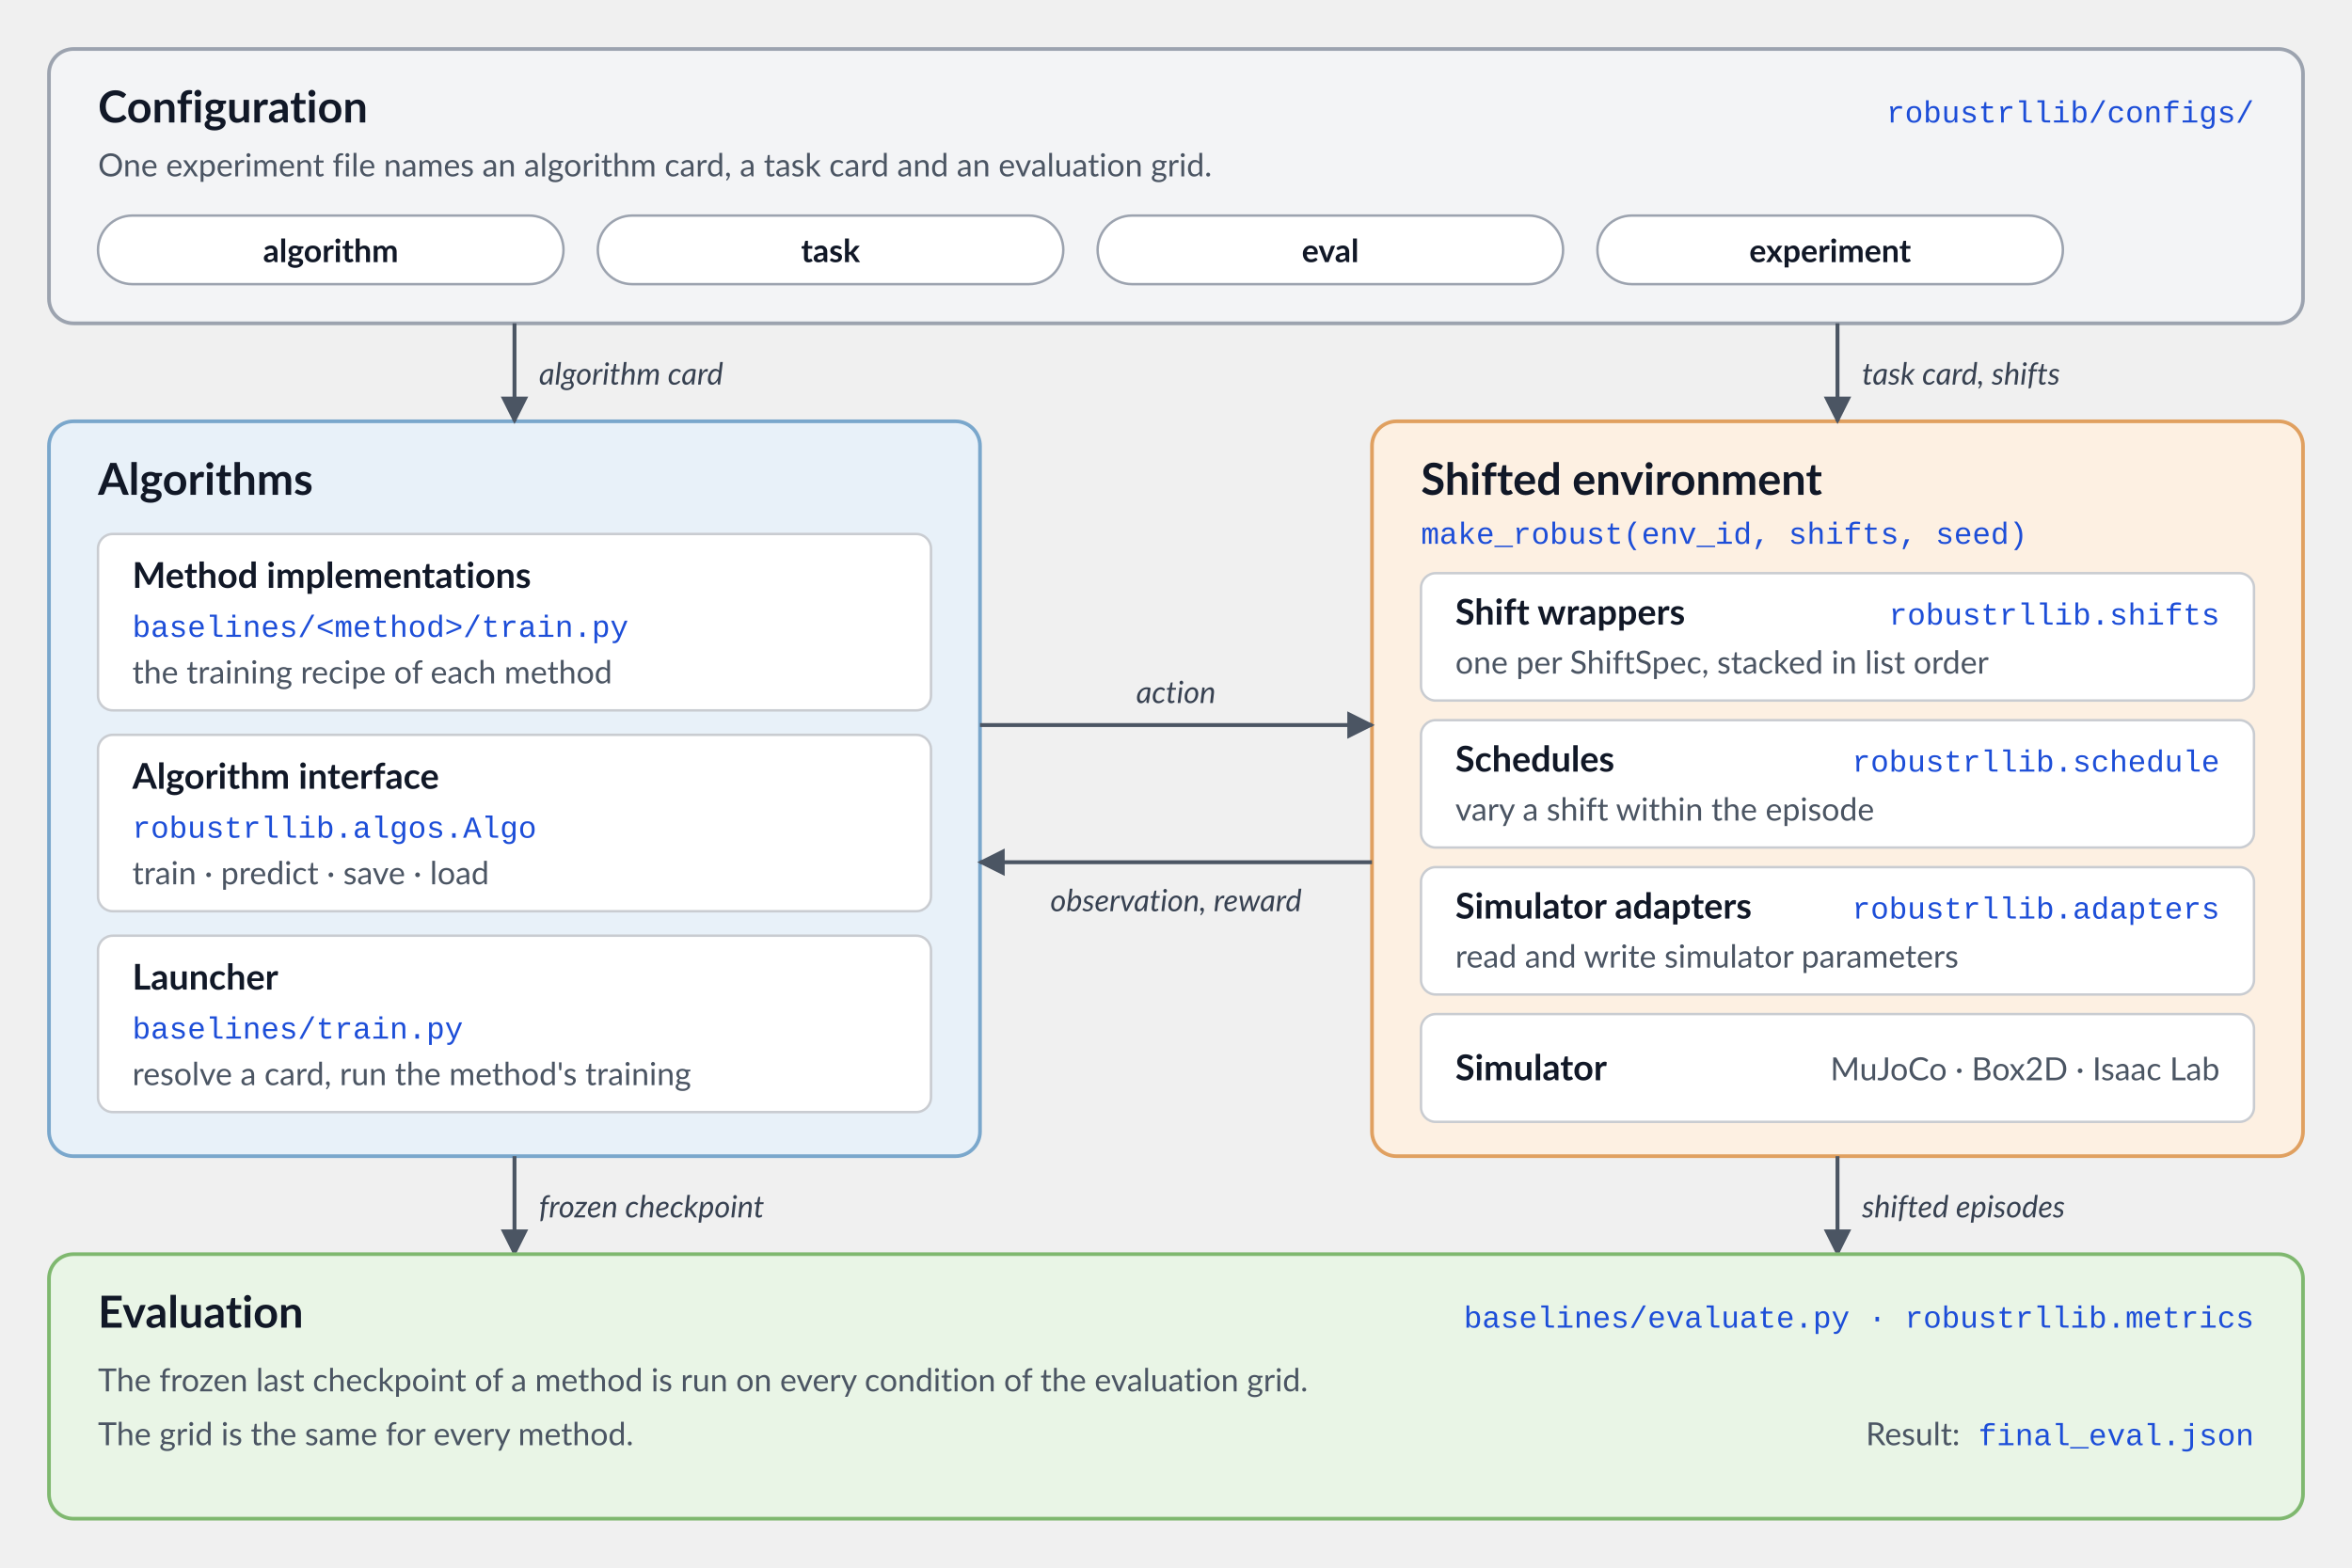
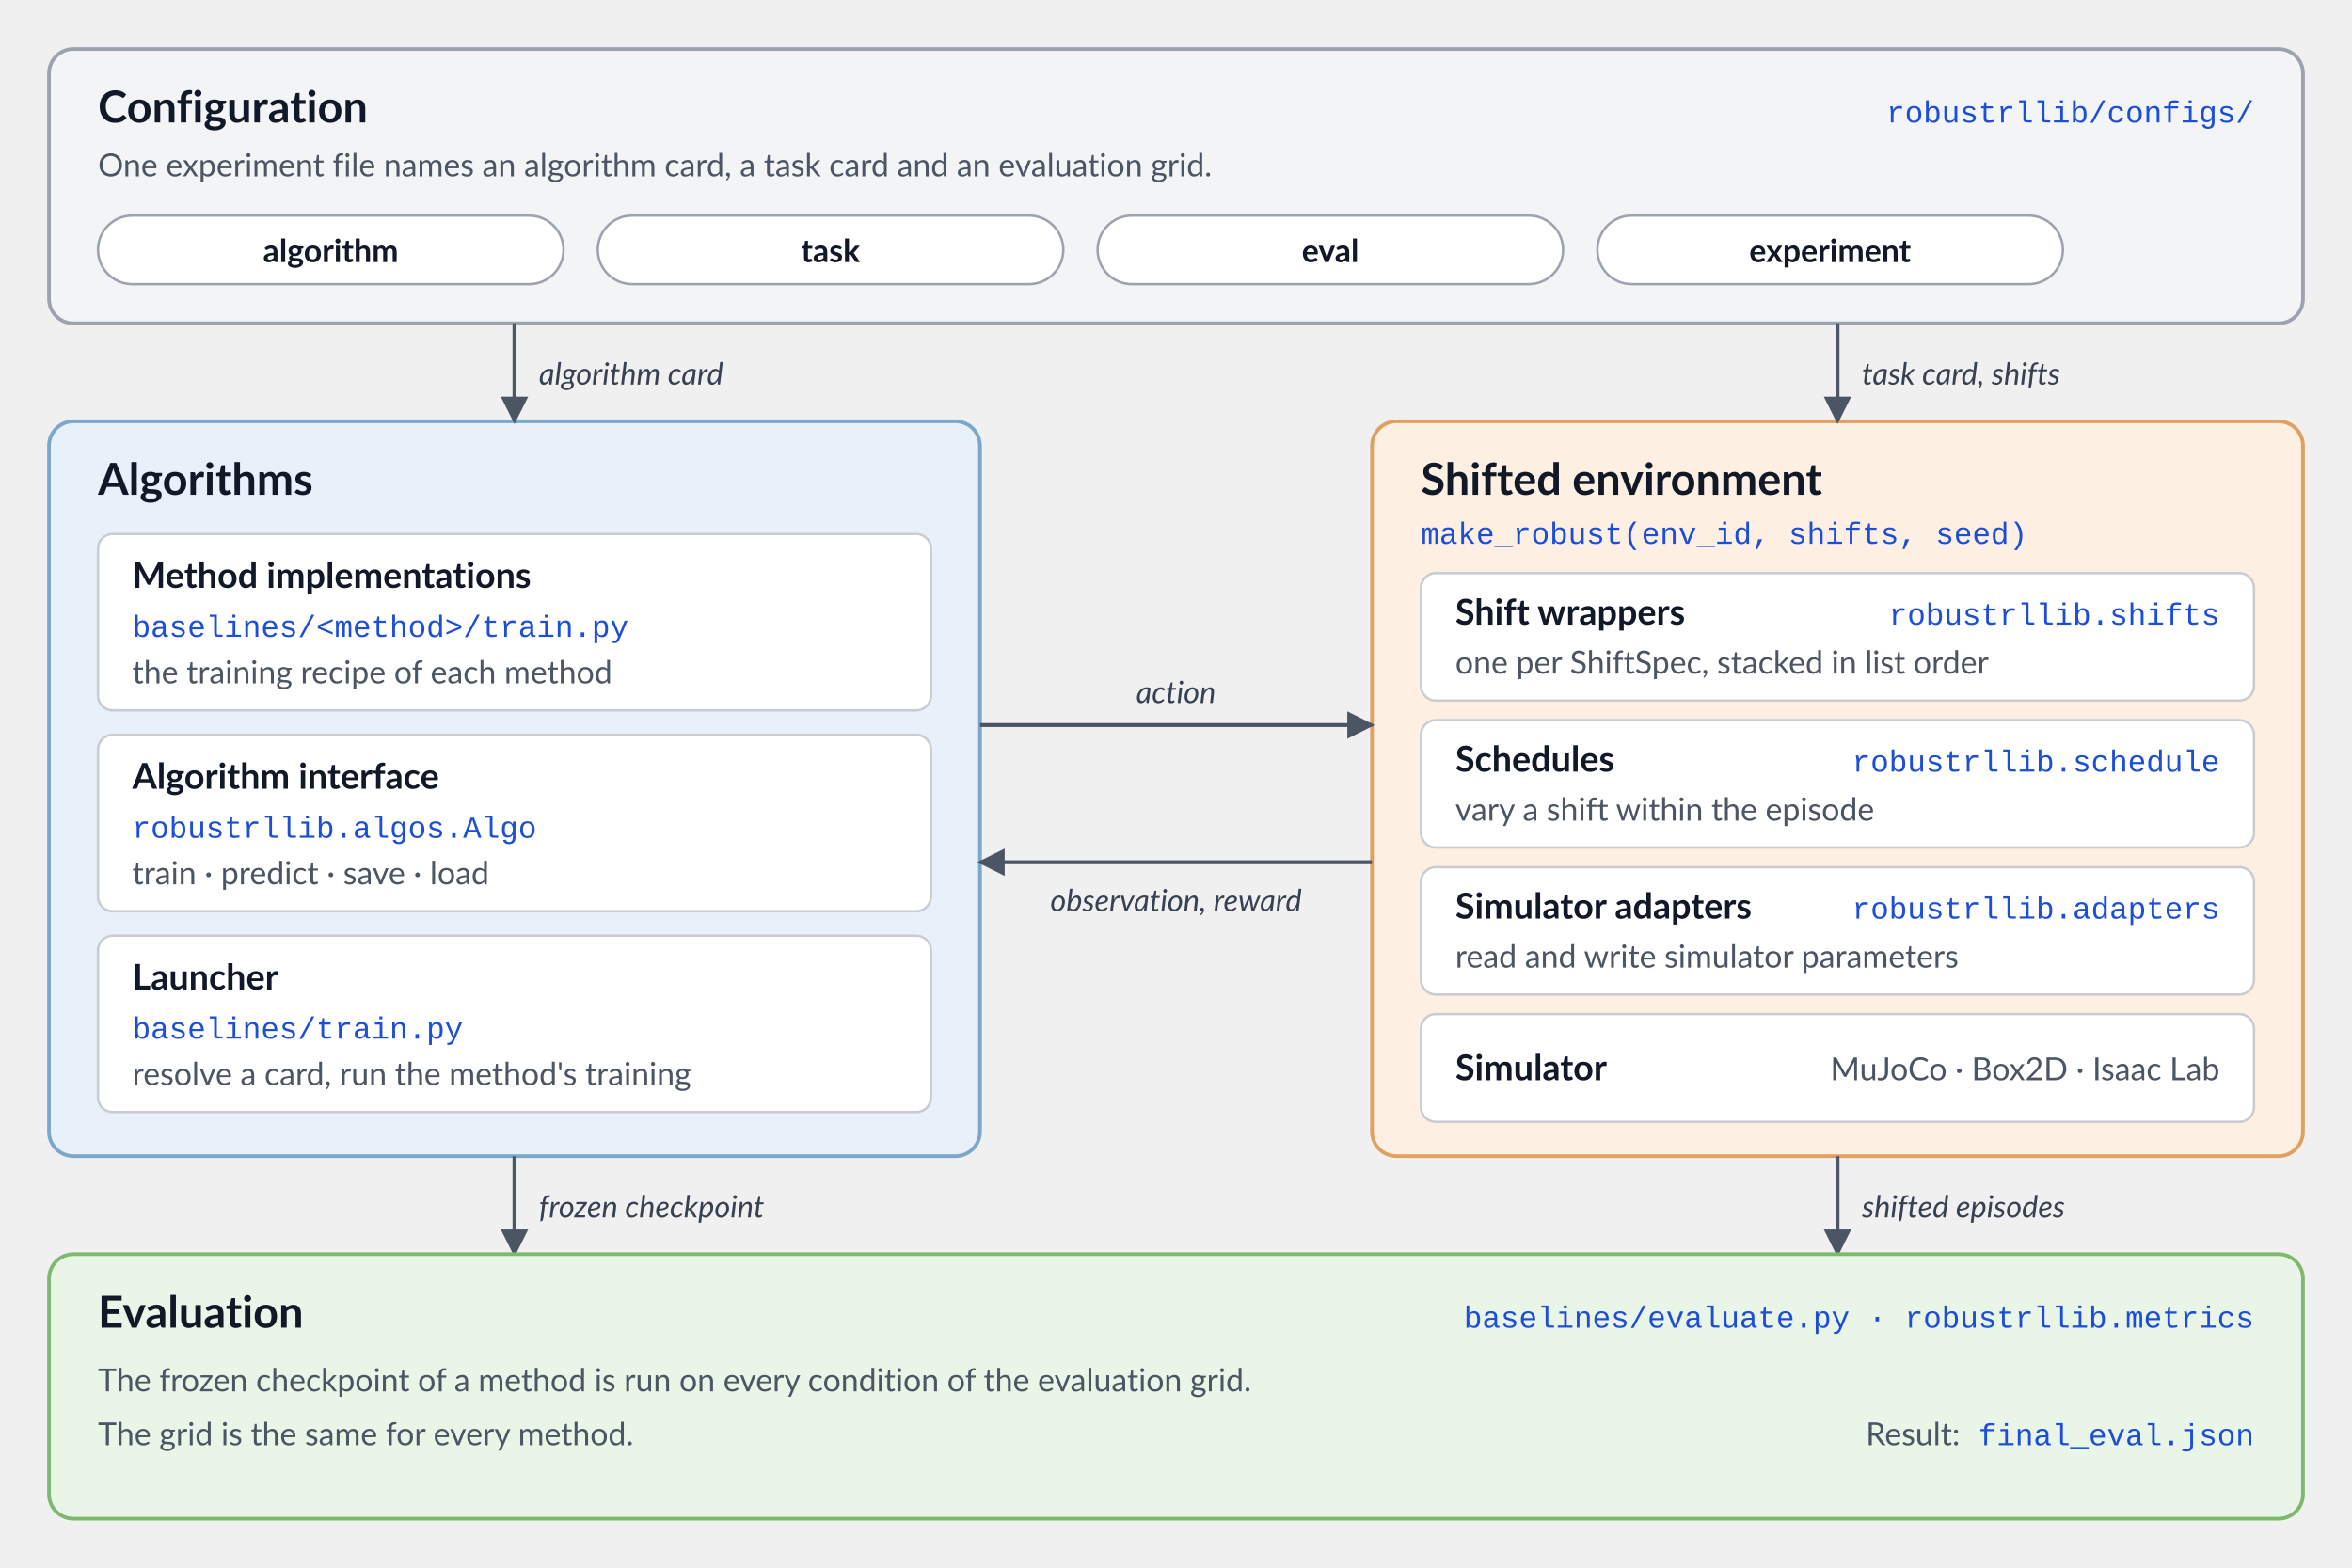
<svg xmlns="http://www.w3.org/2000/svg" viewBox="0 0 960 640" role="img" aria-labelledby="t d" font-family="Lato, 'Helvetica Neue', Helvetica, Arial, sans-serif">
  <defs>
    <marker id="arrow" viewBox="0 0 10 10" refX="9" refY="5" markerWidth="7" markerHeight="7" orient="auto-start-reverse">
      <path d="M0,0 L10,5 L0,10 z" fill="#4b5563" />
    </marker>
    <style>
      .band  { stroke-width: 1.5; rx: 10; }
      .card  { fill: #ffffff; stroke: #c9ccd1; stroke-width: 1; rx: 6; }
      .h1    { font-size: 18px; font-weight: 700; fill: #111827; }
      .h2    { font-size: 14.5px; font-weight: 700; fill: #111827; }
      .mono  { font-family: SFMono-Regular, Menlo, Consolas, 'Liberation Mono', monospace; font-size: 12.5px; fill: #1d4ed8; }
      .note  { font-size: 13px; fill: #4b5563; }
      .lab   { font-size: 12.5px; fill: #374151; font-style: italic; }
      .chip  { fill: #ffffff; stroke: #9ca3af; stroke-width: 1; rx: 14; }
      .chipt { font-size: 13px; font-weight: 700; fill: #111827; text-anchor: middle; }
      .flow  { stroke: #4b5563; stroke-width: 1.6; fill: none; marker-end: url(#arrow); }
    </style>
  </defs>
  <rect class="band" x="20" y="20" width="920" height="112" fill="#f3f4f6" stroke="#9ca3af" />
  <text class="h1" x="40" y="50">Configuration</text>
  <text class="mono" x="920" y="50" text-anchor="end">robustrllib/configs/</text>
  <text class="note" x="40" y="72">One experiment file names an algorithm card, a task card and an evaluation grid.</text>
  <g>
    <rect class="chip" x="40" y="88" width="190" height="28" />
    <text class="chipt" x="135" y="107">algorithm</text>
    <rect class="chip" x="244" y="88" width="190" height="28" />
    <text class="chipt" x="339" y="107">task</text>
    <rect class="chip" x="448" y="88" width="190" height="28" />
    <text class="chipt" x="543" y="107">eval</text>
    <rect class="chip" x="652" y="88" width="190" height="28" />
    <text class="chipt" x="747" y="107">experiment</text>
  </g>
  <rect class="band" x="20" y="172" width="380" height="300" fill="#e8f1f9" stroke="#7aa7cc" />
  <text class="h1" x="40" y="202">Algorithms</text>
  <rect class="card" x="40" y="218" width="340" height="72" />
  <text class="h2" x="54" y="240">Method implementations</text>
  <text class="mono" x="54" y="260">baselines/&lt;method&gt;/train.py</text>
  <text class="note" x="54" y="279">the training recipe of each method</text>
  <rect class="card" x="40" y="300" width="340" height="72" />
  <text class="h2" x="54" y="322">Algorithm interface</text>
  <text class="mono" x="54" y="342">robustrllib.algos.Algo</text>
  <text class="note" x="54" y="361">train · predict · save · load</text>
  <rect class="card" x="40" y="382" width="340" height="72" />
  <text class="h2" x="54" y="404">Launcher</text>
  <text class="mono" x="54" y="424">baselines/train.py</text>
  <text class="note" x="54" y="443">resolve a card, run the method's training</text>
  <rect class="band" x="560" y="172" width="380" height="300" fill="#fdf0e2" stroke="#e0a060" />
  <text class="h1" x="580" y="202">Shifted environment</text>
  <text class="mono" x="580" y="222">make_robust(env_id, shifts, seed)</text>
  <rect class="card" x="580" y="234" width="340" height="52" />
  <text class="h2" x="594" y="255">Shift wrappers</text>
  <text class="mono" x="906" y="255" text-anchor="end">robustrllib.shifts</text>
  <text class="note" x="594" y="275">one per ShiftSpec, stacked in list order</text>
  <rect class="card" x="580" y="294" width="340" height="52" />
  <text class="h2" x="594" y="315">Schedules</text>
  <text class="mono" x="906" y="315" text-anchor="end">robustrllib.schedule</text>
  <text class="note" x="594" y="335">vary a shift within the episode</text>
  <rect class="card" x="580" y="354" width="340" height="52" />
  <text class="h2" x="594" y="375">Simulator adapters</text>
  <text class="mono" x="906" y="375" text-anchor="end">robustrllib.adapters</text>
  <text class="note" x="594" y="395">read and write simulator parameters</text>
  <rect class="card" x="580" y="414" width="340" height="44" fill="#f9fafb" />
  <text class="h2" x="594" y="441">Simulator</text>
  <text class="note" x="906" y="441" text-anchor="end">MuJoCo · Box2D · Isaac Lab</text>
  <path class="flow" d="M400,296 L560,296" />
  <text class="lab" x="480" y="287" text-anchor="middle">action</text>
  <path class="flow" d="M560,352 L400,352" />
  <text class="lab" x="480" y="372" text-anchor="middle">observation, reward</text>
  <path class="flow" d="M210,132 L210,172" />
  <text class="lab" x="220" y="157">algorithm card</text>
  <path class="flow" d="M750,132 L750,172" />
  <text class="lab" x="760" y="157">task card, shifts</text>
  <path class="flow" d="M210,472 L210,512" />
  <text class="lab" x="220" y="497">frozen checkpoint</text>
  <path class="flow" d="M750,472 L750,512" />
  <text class="lab" x="760" y="497">shifted episodes</text>
  <rect class="band" x="20" y="512" width="920" height="108" fill="#e9f5e6" stroke="#7fb86f" />
  <text class="h1" x="40" y="542">Evaluation</text>
  <text class="mono" x="920" y="542" text-anchor="end">baselines/evaluate.py · robustrllib.metrics</text>
-   <text class="note" x="40" y="568">The frozen last checkpoint of a method is run on every condition of the evaluation grid.</text>
+   <text class="note" x="40" y="568">The frozen checkpoint of a method is run on every condition of the evaluation grid.</text>
  <text class="note" x="40" y="590">The grid is the same for every method.</text>
  <text class="note" x="800" y="590" text-anchor="end">Result:</text>
  <text class="mono" x="920" y="590" text-anchor="end">final_eval.json</text>
</svg>
